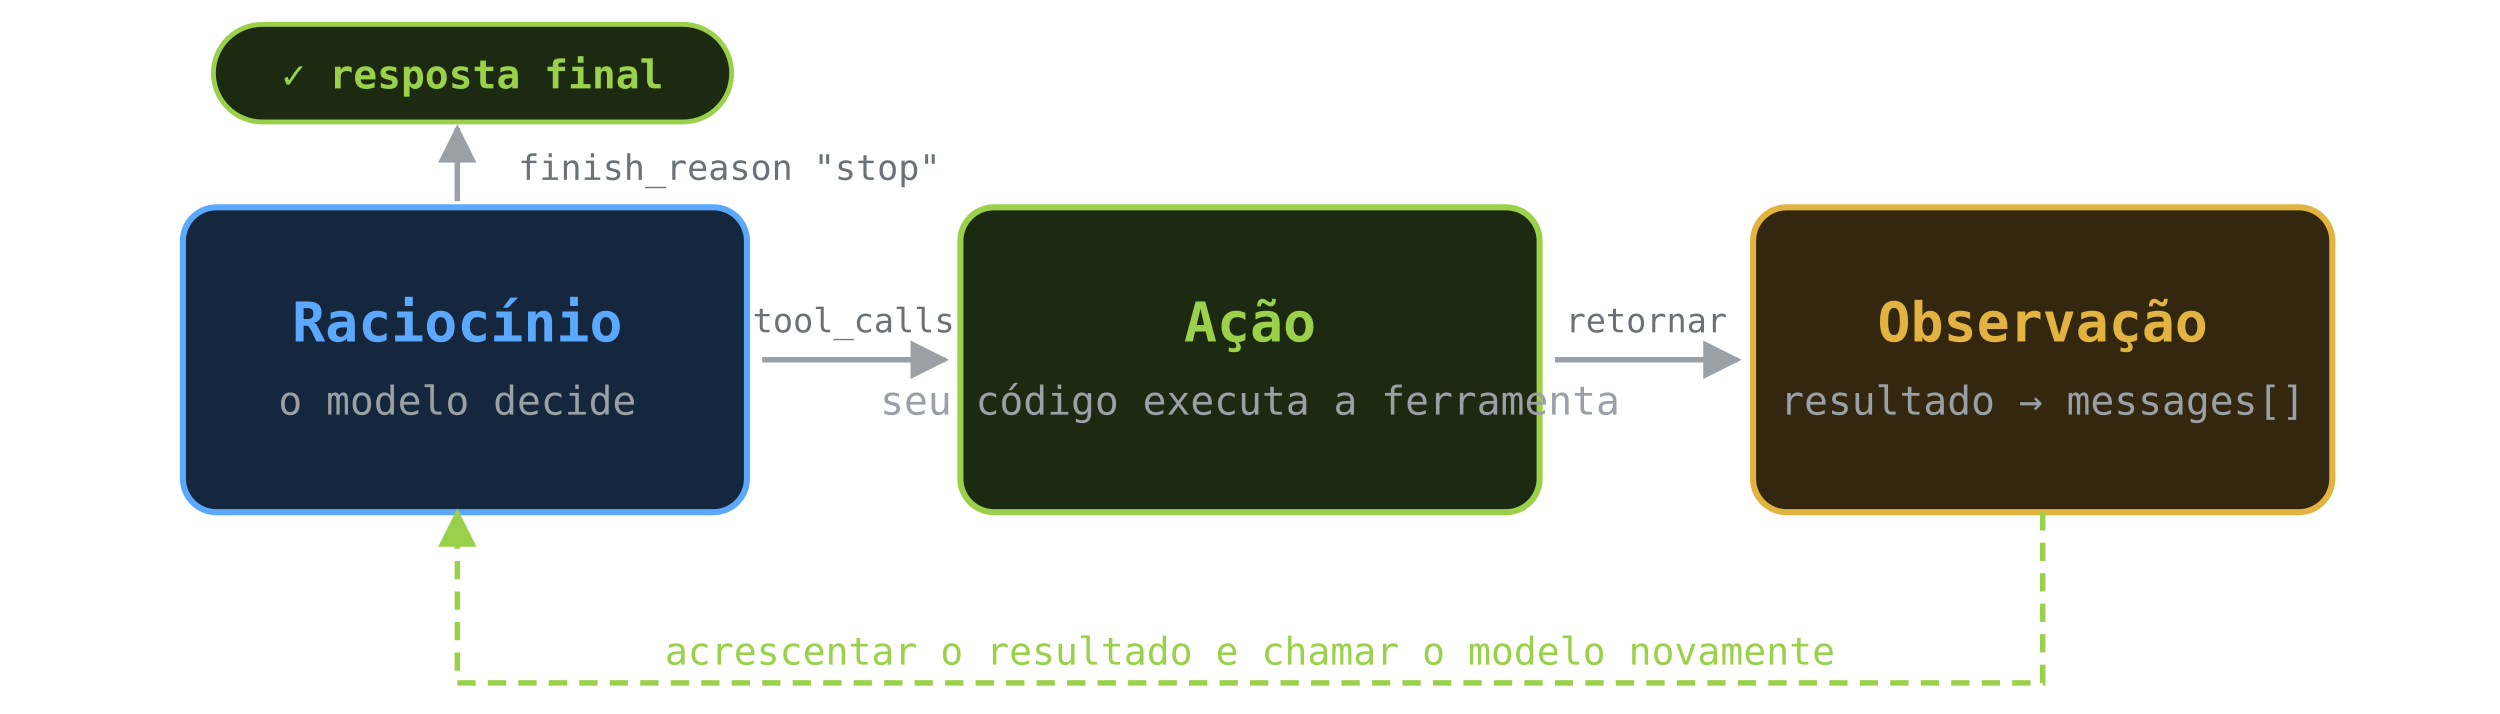
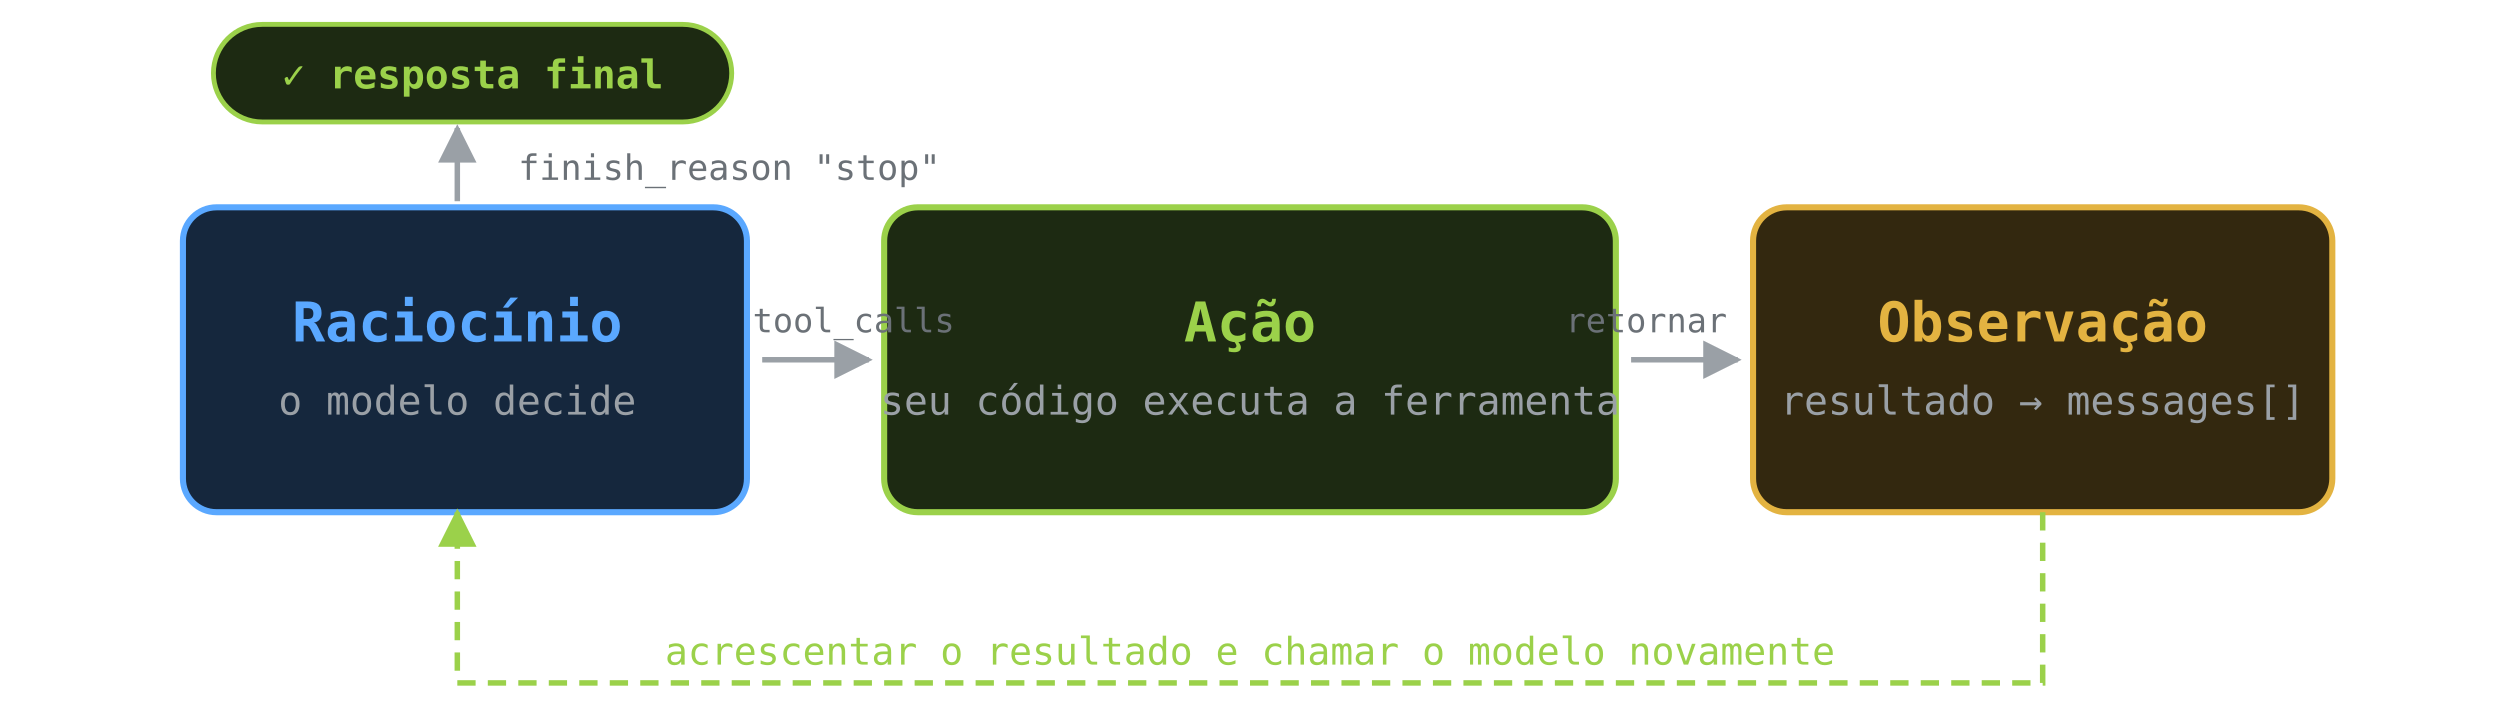
<svg xmlns="http://www.w3.org/2000/svg" data-locale="pt-BR" class="gfx-dark" viewBox="0 38 820 234" role="img" aria-label="Um turno do ciclo ReAct em execução. O modelo produz um raciocínio e para ou solicita uma ferramenta. Quando há uma solicitação, a etapa Ação executa sua função e Observação acrescenta o resultado ao array messages; então o ciclo volta ao raciocínio. Quando finish_reason é stop, o turno termina com a resposta final." style="width:100%;max-width:1040px;height:auto;display:block;background:#0d0d0d;border:1px solid #2a2a2a;border-radius:8px;padding:14px;margin:1em auto">
  <defs>
    <marker id="rx-arr" viewBox="0 0 10 10" refX="9" refY="5" markerWidth="7" markerHeight="7" orient="auto">
      <path d="M0,0 L10,5 L0,10 Z" fill="var(--gfx-sub,#9aa0a6)" />
    </marker>
    <marker id="rx-arr-g" viewBox="0 0 10 10" refX="9" refY="5" markerWidth="7" markerHeight="7" orient="auto">
      <path d="M0,0 L10,5 L0,10 Z" fill="var(--gfx-green,#9bd14a)" />
    </marker>
  </defs>
  <rect x="70" y="46" width="170" height="32" rx="16" fill="var(--gfx-tint-green,#1d2a12)" stroke="var(--gfx-green,#9bd14a)" stroke-width="1.6" />
  <text x="155" y="67" text-anchor="middle" font-size="13" font-family="ui-monospace, monospace" fill="var(--gfx-green,#9bd14a)" font-weight="700">✓ resposta final</text>
  <path d="M 150 104 L 150 80" stroke="var(--gfx-sub,#9aa0a6)" stroke-width="1.8" fill="none" marker-end="url(#rx-arr)" />
  <text x="170" y="97" text-anchor="start" font-size="11.5" font-family="ui-monospace, monospace" fill="var(--gfx-faint,#6b7177)">finish_reason "stop"</text>
  <rect x="60" y="106" width="185" height="100" rx="11" fill="var(--gfx-tint-blue,#15273d)" stroke="var(--gfx-blue,#5aa8ff)" stroke-width="2" />
  <text x="150" y="150" text-anchor="middle" font-size="18" font-family="ui-monospace, monospace" fill="var(--gfx-blue,#5aa8ff)" font-weight="700">Raciocínio</text>
  <text x="150" y="174" text-anchor="middle" font-size="13" font-family="ui-monospace, monospace" fill="var(--gfx-sub,#9aa0a6)">o modelo decide</text>
-   <rect x="315" y="106" width="190" height="100" rx="11" fill="var(--gfx-tint-green,#1d2a12)" stroke="var(--gfx-green,#9bd14a)" stroke-width="2" />
+   <rect x="290" y="106" width="240" height="100" rx="11" fill="var(--gfx-tint-green,#1d2a12)" stroke="var(--gfx-green,#9bd14a)" stroke-width="2" />
  <text x="410" y="150" text-anchor="middle" font-size="18" font-family="ui-monospace, monospace" fill="var(--gfx-green,#9bd14a)" font-weight="700">Ação</text>
  <text x="410" y="174" text-anchor="middle" font-size="13" font-family="ui-monospace, monospace" fill="var(--gfx-sub,#9aa0a6)">seu código executa a ferramenta</text>
  <rect x="575" y="106" width="190" height="100" rx="11" fill="var(--gfx-tint-amber,#33280f)" stroke="var(--gfx-amber,#e3b341)" stroke-width="2" />
  <text x="670" y="150" text-anchor="middle" font-size="18" font-family="ui-monospace, monospace" fill="var(--gfx-amber,#e3b341)" font-weight="700">Observação</text>
  <text x="670" y="174" text-anchor="middle" font-size="13" font-family="ui-monospace, monospace" fill="var(--gfx-sub,#9aa0a6)">resultado → messages[]</text>
-   <path d="M 250 156 L 310 156" stroke="var(--gfx-sub,#9aa0a6)" stroke-width="1.8" fill="none" marker-end="url(#rx-arr)" />
+   <path d="M 250 156 L 285 156" stroke="var(--gfx-sub,#9aa0a6)" stroke-width="1.8" fill="none" marker-end="url(#rx-arr)" />
  <text x="280" y="147" text-anchor="middle" font-size="11" font-family="ui-monospace, monospace" fill="var(--gfx-faint,#6b7177)">tool_calls</text>
-   <path d="M 510 156 L 570 156" stroke="var(--gfx-sub,#9aa0a6)" stroke-width="1.8" fill="none" marker-end="url(#rx-arr)" />
+   <path d="M 535 156 L 570 156" stroke="var(--gfx-sub,#9aa0a6)" stroke-width="1.8" fill="none" marker-end="url(#rx-arr)" />
  <text x="540" y="147" text-anchor="middle" font-size="11" font-family="ui-monospace, monospace" fill="var(--gfx-faint,#6b7177)">retornar</text>
  <path d="M 670 206 L 670 262 L 150 262 L 150 206" stroke="var(--gfx-green,#9bd14a)" stroke-width="1.8" fill="none" stroke-dasharray="6 4" marker-end="url(#rx-arr-g)" />
  <text x="410" y="256" text-anchor="middle" font-size="12.5" font-family="ui-monospace, monospace" fill="var(--gfx-green,#9bd14a)">acrescentar o resultado e chamar o modelo novamente</text>
</svg>
